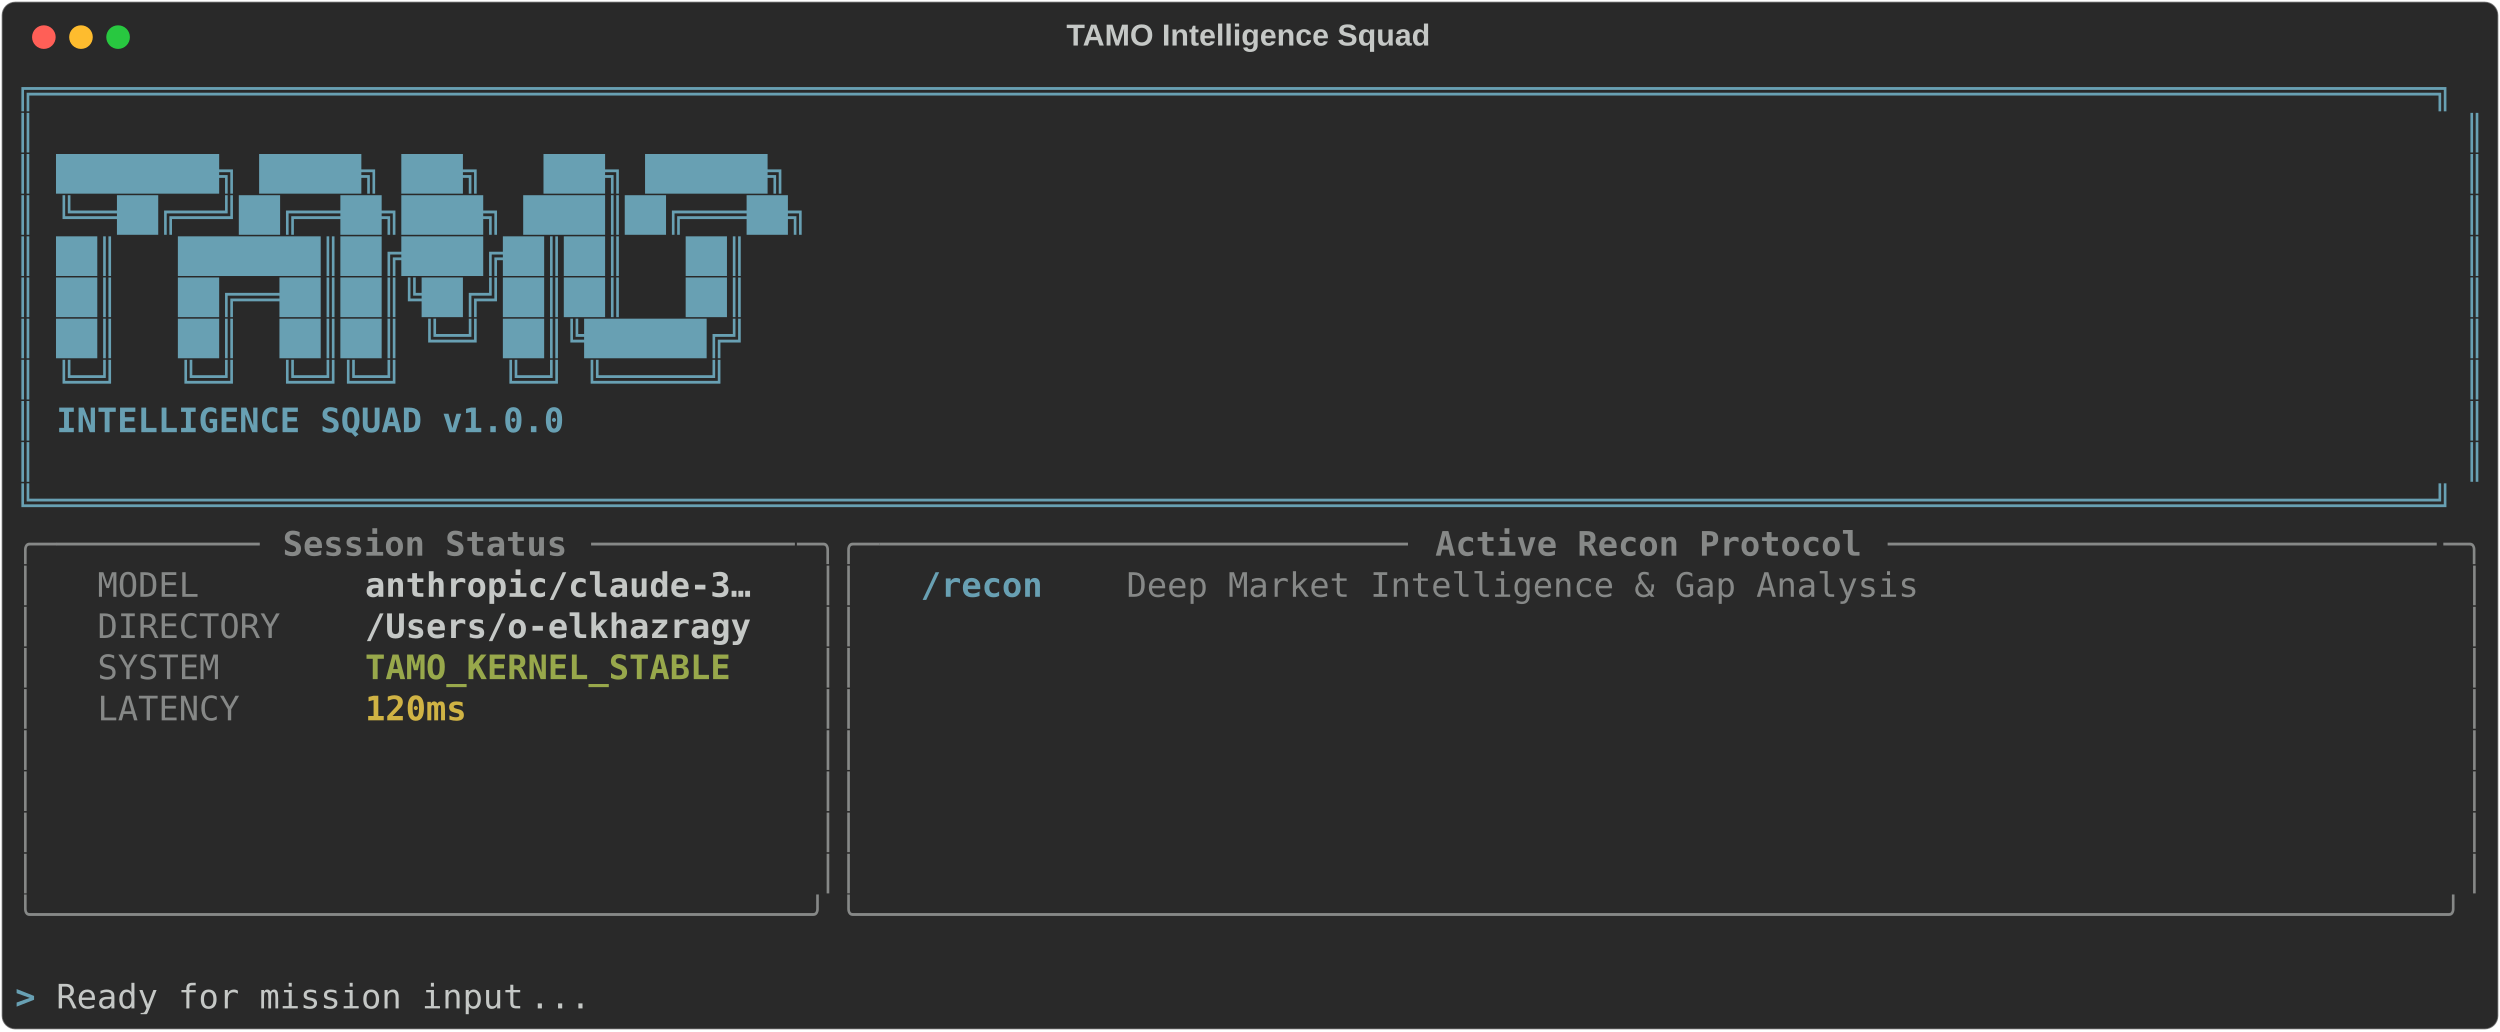
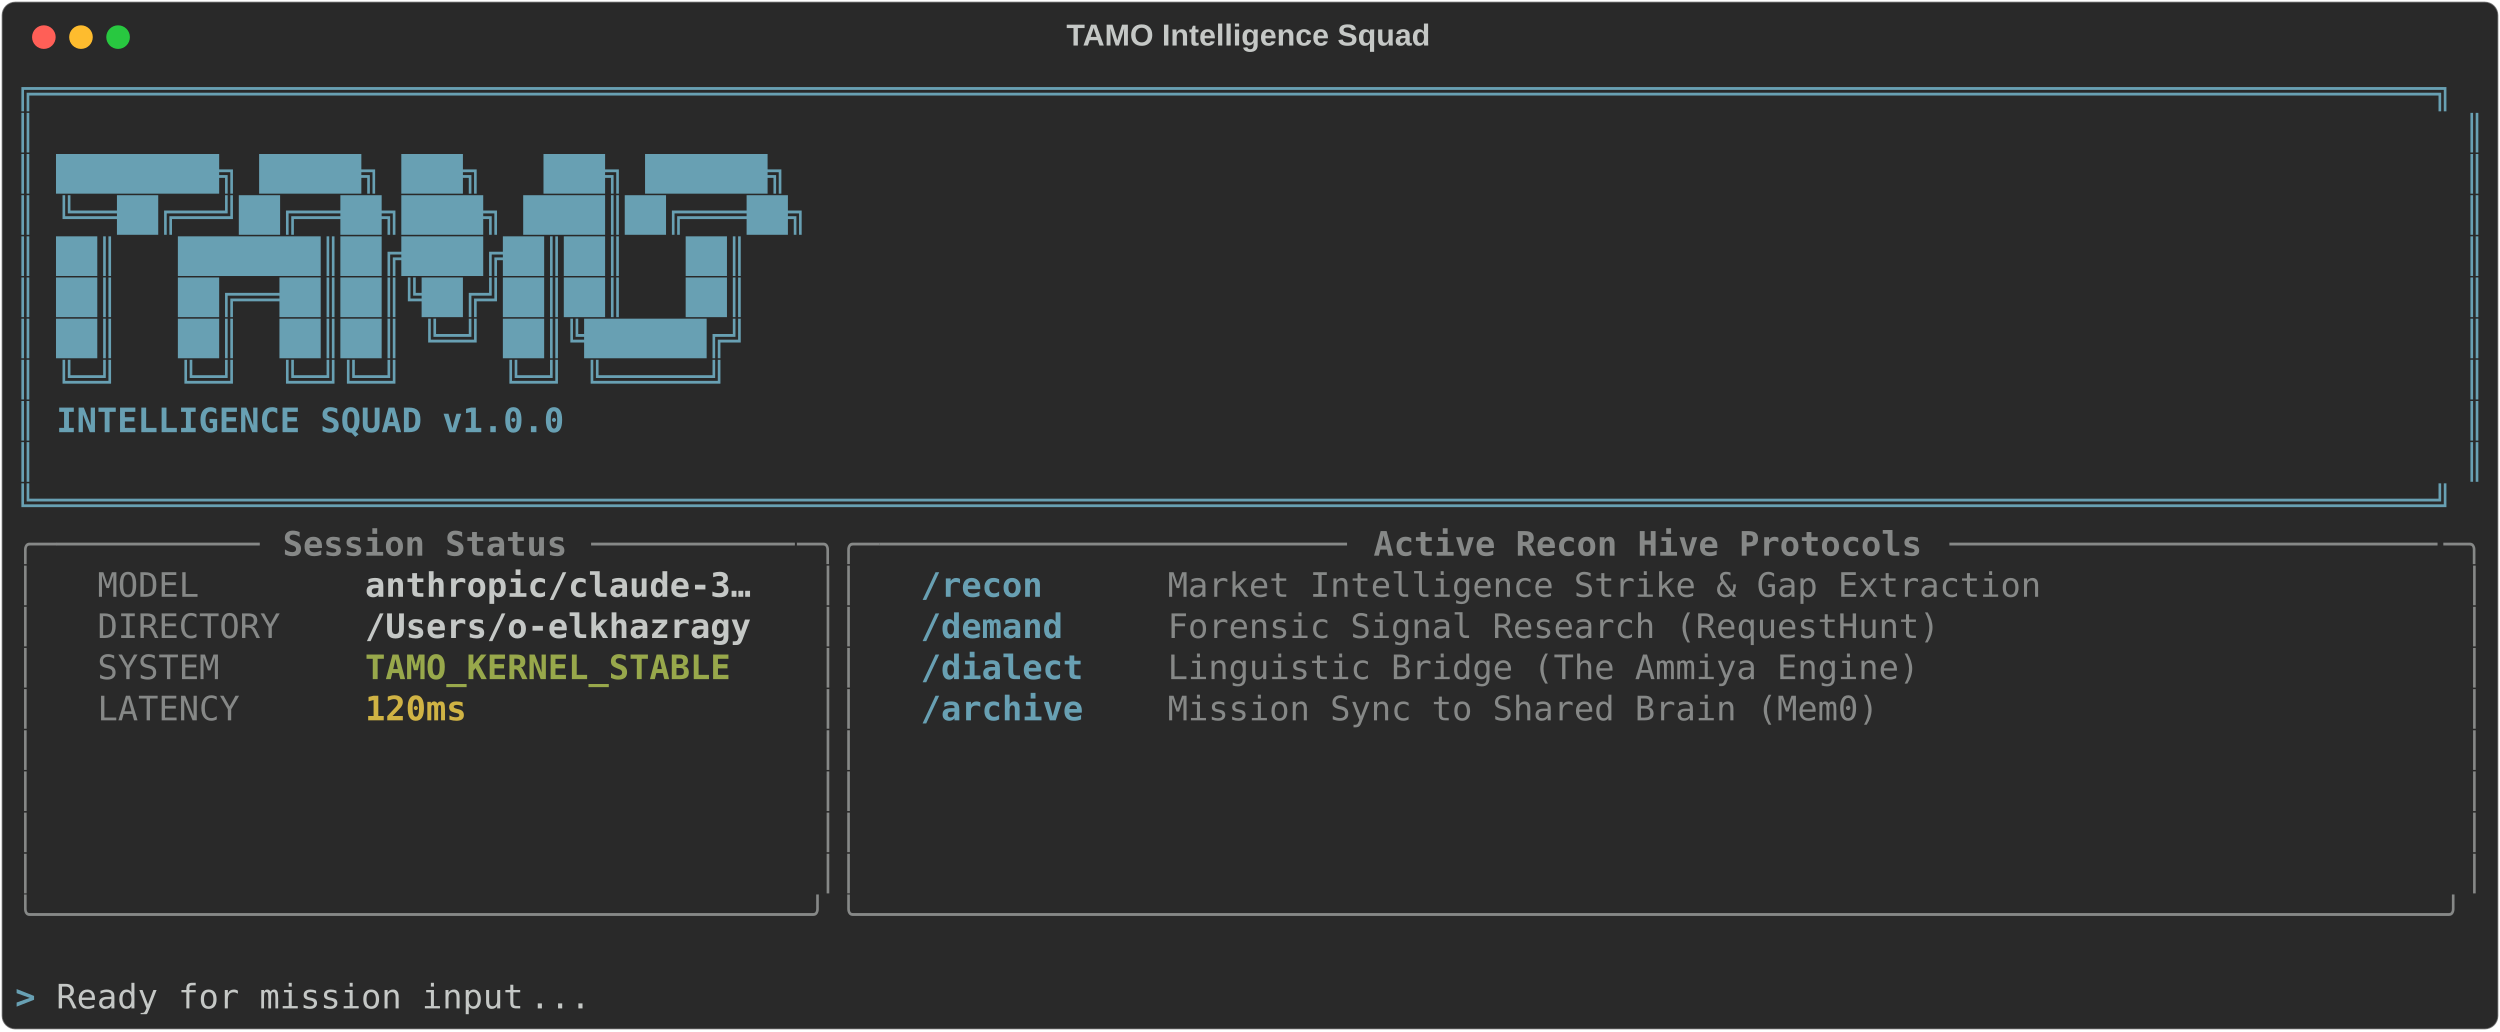
<svg xmlns="http://www.w3.org/2000/svg" class="rich-terminal" viewBox="0 0 1482 611.2">
  <style>

    @font-face {
        font-family: "Fira Code";
        src: local("FiraCode-Regular"),
                url("https://cdnjs.cloudflare.com/ajax/libs/firacode/6.2.0/woff2/FiraCode-Regular.woff2") format("woff2"),
                url("https://cdnjs.cloudflare.com/ajax/libs/firacode/6.2.0/woff/FiraCode-Regular.woff") format("woff");
        font-style: normal;
        font-weight: 400;
    }
    @font-face {
        font-family: "Fira Code";
        src: local("FiraCode-Bold"),
                url("https://cdnjs.cloudflare.com/ajax/libs/firacode/6.2.0/woff2/FiraCode-Bold.woff2") format("woff2"),
                url("https://cdnjs.cloudflare.com/ajax/libs/firacode/6.2.0/woff/FiraCode-Bold.woff") format("woff");
        font-style: bold;
        font-weight: 700;
    }

-     .terminal-2634049296-matrix {
+     .terminal-109982135-matrix {
        font-family: Fira Code, monospace;
        font-size: 20px;
        line-height: 24.4px;
        font-variant-east-asian: full-width;
    }

-     .terminal-2634049296-title {
+     .terminal-109982135-title {
        font-size: 18px;
        font-weight: bold;
        font-family: arial;
    }

-     .terminal-2634049296-r1 { fill: #68a0b3 }
- .terminal-2634049296-r2 { fill: #c5c8c6 }
- .terminal-2634049296-r3 { fill: #68a0b3;font-weight: bold }
- .terminal-2634049296-r4 { fill: #868887 }
- .terminal-2634049296-r5 { fill: #868887;font-weight: bold }
- .terminal-2634049296-r6 { fill: #c5c8c6;font-weight: bold }
- .terminal-2634049296-r7 { fill: #98a84b;font-weight: bold }
- .terminal-2634049296-r8 { fill: #d0b344;font-weight: bold }
+     .terminal-109982135-r1 { fill: #68a0b3 }
+ .terminal-109982135-r2 { fill: #c5c8c6 }
+ .terminal-109982135-r3 { fill: #68a0b3;font-weight: bold }
+ .terminal-109982135-r4 { fill: #868887 }
+ .terminal-109982135-r5 { fill: #868887;font-weight: bold }
+ .terminal-109982135-r6 { fill: #c5c8c6;font-weight: bold }
+ .terminal-109982135-r7 { fill: #98a84b;font-weight: bold }
+ .terminal-109982135-r8 { fill: #d0b344;font-weight: bold }
    </style>
  <defs>
-     <clipPath id="terminal-2634049296-clip-terminal">
+     <clipPath id="terminal-109982135-clip-terminal">
      <rect x="0" y="0" width="1463.0" height="560.2" />
    </clipPath>
-     <clipPath id="terminal-2634049296-line-0">
+     <clipPath id="terminal-109982135-line-0">
      <rect x="0" y="1.5" width="1464" height="24.65" />
    </clipPath>
-     <clipPath id="terminal-2634049296-line-1">
+     <clipPath id="terminal-109982135-line-1">
      <rect x="0" y="25.9" width="1464" height="24.65" />
    </clipPath>
-     <clipPath id="terminal-2634049296-line-2">
+     <clipPath id="terminal-109982135-line-2">
      <rect x="0" y="50.3" width="1464" height="24.65" />
    </clipPath>
-     <clipPath id="terminal-2634049296-line-3">
+     <clipPath id="terminal-109982135-line-3">
      <rect x="0" y="74.7" width="1464" height="24.65" />
    </clipPath>
-     <clipPath id="terminal-2634049296-line-4">
+     <clipPath id="terminal-109982135-line-4">
      <rect x="0" y="99.1" width="1464" height="24.65" />
    </clipPath>
-     <clipPath id="terminal-2634049296-line-5">
+     <clipPath id="terminal-109982135-line-5">
      <rect x="0" y="123.5" width="1464" height="24.65" />
    </clipPath>
-     <clipPath id="terminal-2634049296-line-6">
+     <clipPath id="terminal-109982135-line-6">
      <rect x="0" y="147.9" width="1464" height="24.65" />
    </clipPath>
-     <clipPath id="terminal-2634049296-line-7">
+     <clipPath id="terminal-109982135-line-7">
      <rect x="0" y="172.3" width="1464" height="24.65" />
    </clipPath>
-     <clipPath id="terminal-2634049296-line-8">
+     <clipPath id="terminal-109982135-line-8">
      <rect x="0" y="196.7" width="1464" height="24.65" />
    </clipPath>
-     <clipPath id="terminal-2634049296-line-9">
+     <clipPath id="terminal-109982135-line-9">
      <rect x="0" y="221.1" width="1464" height="24.65" />
    </clipPath>
-     <clipPath id="terminal-2634049296-line-10">
+     <clipPath id="terminal-109982135-line-10">
      <rect x="0" y="245.5" width="1464" height="24.65" />
    </clipPath>
-     <clipPath id="terminal-2634049296-line-11">
+     <clipPath id="terminal-109982135-line-11">
      <rect x="0" y="269.9" width="1464" height="24.65" />
    </clipPath>
-     <clipPath id="terminal-2634049296-line-12">
+     <clipPath id="terminal-109982135-line-12">
      <rect x="0" y="294.3" width="1464" height="24.65" />
    </clipPath>
-     <clipPath id="terminal-2634049296-line-13">
+     <clipPath id="terminal-109982135-line-13">
      <rect x="0" y="318.7" width="1464" height="24.65" />
    </clipPath>
-     <clipPath id="terminal-2634049296-line-14">
+     <clipPath id="terminal-109982135-line-14">
      <rect x="0" y="343.1" width="1464" height="24.65" />
    </clipPath>
-     <clipPath id="terminal-2634049296-line-15">
+     <clipPath id="terminal-109982135-line-15">
      <rect x="0" y="367.5" width="1464" height="24.65" />
    </clipPath>
-     <clipPath id="terminal-2634049296-line-16">
+     <clipPath id="terminal-109982135-line-16">
      <rect x="0" y="391.9" width="1464" height="24.65" />
    </clipPath>
-     <clipPath id="terminal-2634049296-line-17">
+     <clipPath id="terminal-109982135-line-17">
      <rect x="0" y="416.3" width="1464" height="24.65" />
    </clipPath>
-     <clipPath id="terminal-2634049296-line-18">
+     <clipPath id="terminal-109982135-line-18">
      <rect x="0" y="440.7" width="1464" height="24.65" />
    </clipPath>
-     <clipPath id="terminal-2634049296-line-19">
+     <clipPath id="terminal-109982135-line-19">
      <rect x="0" y="465.1" width="1464" height="24.65" />
    </clipPath>
-     <clipPath id="terminal-2634049296-line-20">
+     <clipPath id="terminal-109982135-line-20">
      <rect x="0" y="489.5" width="1464" height="24.65" />
    </clipPath>
-     <clipPath id="terminal-2634049296-line-21">
+     <clipPath id="terminal-109982135-line-21">
      <rect x="0" y="513.9" width="1464" height="24.65" />
    </clipPath>
  </defs>
  <rect fill="#292929" stroke="rgba(255,255,255,0.35)" stroke-width="1" x="1" y="1" width="1480" height="609.2" rx="8" />
-   <text class="terminal-2634049296-title" fill="#c5c8c6" text-anchor="middle" x="740" y="27">TAMO Intelligence Squad</text>
+   <text class="terminal-109982135-title" fill="#c5c8c6" text-anchor="middle" x="740" y="27">TAMO Intelligence Squad</text>
  <g transform="translate(26,22)">
    <circle cx="0" cy="0" r="7" fill="#ff5f57" />
    <circle cx="22" cy="0" r="7" fill="#febc2e" />
    <circle cx="44" cy="0" r="7" fill="#28c840" />
  </g>
-   <g transform="translate(9, 41)" clip-path="url(#terminal-2634049296-clip-terminal)">
-     <g class="terminal-2634049296-matrix">
-       <text class="terminal-2634049296-r1" x="0" y="20" textLength="1464" clip-path="url(#terminal-2634049296-line-0)">╔══════════════════════════════════════════════════════════════════════════════════════════════════════════════════════╗</text>
-       <text class="terminal-2634049296-r2" x="1464" y="20" textLength="12.2" clip-path="url(#terminal-2634049296-line-0)">
- </text>
-       <text class="terminal-2634049296-r1" x="0" y="44.4" textLength="12.2" clip-path="url(#terminal-2634049296-line-1)">║</text>
-       <text class="terminal-2634049296-r1" x="1451.8" y="44.4" textLength="12.2" clip-path="url(#terminal-2634049296-line-1)">║</text>
-       <text class="terminal-2634049296-r2" x="1464" y="44.4" textLength="12.2" clip-path="url(#terminal-2634049296-line-1)">
- </text>
-       <text class="terminal-2634049296-r1" x="0" y="68.8" textLength="12.2" clip-path="url(#terminal-2634049296-line-2)">║</text>
-       <text class="terminal-2634049296-r3" x="24.4" y="68.8" textLength="1415.2" clip-path="url(#terminal-2634049296-line-2)">                                        ████████╗ █████╗ ███╗   ███╗ ██████╗                                        </text>
-       <text class="terminal-2634049296-r1" x="1451.8" y="68.8" textLength="12.2" clip-path="url(#terminal-2634049296-line-2)">║</text>
-       <text class="terminal-2634049296-r2" x="1464" y="68.8" textLength="12.2" clip-path="url(#terminal-2634049296-line-2)">
- </text>
-       <text class="terminal-2634049296-r1" x="0" y="93.2" textLength="12.2" clip-path="url(#terminal-2634049296-line-3)">║</text>
-       <text class="terminal-2634049296-r3" x="24.4" y="93.2" textLength="1415.2" clip-path="url(#terminal-2634049296-line-3)">                                        ╚══██╔══╝██╔══██╗████╗ ████║██╔═══██╗                                       </text>
-       <text class="terminal-2634049296-r1" x="1451.8" y="93.2" textLength="12.2" clip-path="url(#terminal-2634049296-line-3)">║</text>
-       <text class="terminal-2634049296-r2" x="1464" y="93.2" textLength="12.2" clip-path="url(#terminal-2634049296-line-3)">
- </text>
-       <text class="terminal-2634049296-r1" x="0" y="117.6" textLength="12.2" clip-path="url(#terminal-2634049296-line-4)">║</text>
-       <text class="terminal-2634049296-r3" x="24.4" y="117.6" textLength="1415.2" clip-path="url(#terminal-2634049296-line-4)">                                           ██║   ███████║██╔████╔██║██║   ██║                                       </text>
-       <text class="terminal-2634049296-r1" x="1451.8" y="117.6" textLength="12.2" clip-path="url(#terminal-2634049296-line-4)">║</text>
-       <text class="terminal-2634049296-r2" x="1464" y="117.6" textLength="12.2" clip-path="url(#terminal-2634049296-line-4)">
- </text>
-       <text class="terminal-2634049296-r1" x="0" y="142" textLength="12.2" clip-path="url(#terminal-2634049296-line-5)">║</text>
-       <text class="terminal-2634049296-r3" x="24.4" y="142" textLength="1415.2" clip-path="url(#terminal-2634049296-line-5)">                                           ██║   ██╔══██║██║╚██╔╝██║██║   ██║                                       </text>
-       <text class="terminal-2634049296-r1" x="1451.8" y="142" textLength="12.2" clip-path="url(#terminal-2634049296-line-5)">║</text>
-       <text class="terminal-2634049296-r2" x="1464" y="142" textLength="12.2" clip-path="url(#terminal-2634049296-line-5)">
- </text>
-       <text class="terminal-2634049296-r1" x="0" y="166.4" textLength="12.2" clip-path="url(#terminal-2634049296-line-6)">║</text>
-       <text class="terminal-2634049296-r3" x="24.4" y="166.4" textLength="1415.2" clip-path="url(#terminal-2634049296-line-6)">                                           ██║   ██║  ██║██║ ╚═╝ ██║╚██████╔╝                                       </text>
-       <text class="terminal-2634049296-r1" x="1451.8" y="166.4" textLength="12.2" clip-path="url(#terminal-2634049296-line-6)">║</text>
-       <text class="terminal-2634049296-r2" x="1464" y="166.4" textLength="12.2" clip-path="url(#terminal-2634049296-line-6)">
- </text>
-       <text class="terminal-2634049296-r1" x="0" y="190.8" textLength="12.2" clip-path="url(#terminal-2634049296-line-7)">║</text>
-       <text class="terminal-2634049296-r3" x="24.4" y="190.8" textLength="1415.2" clip-path="url(#terminal-2634049296-line-7)">                                           ╚═╝   ╚═╝  ╚═╝╚═╝     ╚═╝ ╚═════╝                                        </text>
-       <text class="terminal-2634049296-r1" x="1451.8" y="190.8" textLength="12.2" clip-path="url(#terminal-2634049296-line-7)">║</text>
-       <text class="terminal-2634049296-r2" x="1464" y="190.8" textLength="12.2" clip-path="url(#terminal-2634049296-line-7)">
- </text>
-       <text class="terminal-2634049296-r1" x="0" y="215.2" textLength="12.2" clip-path="url(#terminal-2634049296-line-8)">║</text>
-       <text class="terminal-2634049296-r3" x="24.4" y="215.2" textLength="1415.2" clip-path="url(#terminal-2634049296-line-8)">                                               INTELLIGENCE SQUAD v1.0.0                                            </text>
-       <text class="terminal-2634049296-r1" x="1451.8" y="215.2" textLength="12.2" clip-path="url(#terminal-2634049296-line-8)">║</text>
-       <text class="terminal-2634049296-r2" x="1464" y="215.2" textLength="12.2" clip-path="url(#terminal-2634049296-line-8)">
- </text>
-       <text class="terminal-2634049296-r1" x="0" y="239.6" textLength="12.2" clip-path="url(#terminal-2634049296-line-9)">║</text>
-       <text class="terminal-2634049296-r1" x="1451.8" y="239.6" textLength="12.2" clip-path="url(#terminal-2634049296-line-9)">║</text>
-       <text class="terminal-2634049296-r2" x="1464" y="239.6" textLength="12.2" clip-path="url(#terminal-2634049296-line-9)">
- </text>
-       <text class="terminal-2634049296-r1" x="0" y="264" textLength="1464" clip-path="url(#terminal-2634049296-line-10)">╚══════════════════════════════════════════════════════════════════════════════════════════════════════════════════════╝</text>
-       <text class="terminal-2634049296-r2" x="1464" y="264" textLength="12.2" clip-path="url(#terminal-2634049296-line-10)">
- </text>
-       <text class="terminal-2634049296-r4" x="0" y="288.4" textLength="24.4" clip-path="url(#terminal-2634049296-line-11)">╭─</text>
-       <text class="terminal-2634049296-r4" x="24.4" y="288.4" textLength="122" clip-path="url(#terminal-2634049296-line-11)">──────────</text>
-       <text class="terminal-2634049296-r5" x="158.6" y="288.4" textLength="170.8" clip-path="url(#terminal-2634049296-line-11)">Session Status</text>
-       <text class="terminal-2634049296-r4" x="341.6" y="288.4" textLength="122" clip-path="url(#terminal-2634049296-line-11)">──────────</text>
-       <text class="terminal-2634049296-r4" x="463.6" y="288.4" textLength="24.4" clip-path="url(#terminal-2634049296-line-11)">─╮</text>
-       <text class="terminal-2634049296-r4" x="488" y="288.4" textLength="24.4" clip-path="url(#terminal-2634049296-line-11)">╭─</text>
-       <text class="terminal-2634049296-r4" x="512.4" y="288.4" textLength="317.2" clip-path="url(#terminal-2634049296-line-11)">──────────────────────────</text>
-       <text class="terminal-2634049296-r5" x="841.8" y="288.4" textLength="256.2" clip-path="url(#terminal-2634049296-line-11)">Active Recon Protocol</text>
-       <text class="terminal-2634049296-r4" x="1110.2" y="288.4" textLength="329.4" clip-path="url(#terminal-2634049296-line-11)">───────────────────────────</text>
-       <text class="terminal-2634049296-r4" x="1439.6" y="288.4" textLength="24.4" clip-path="url(#terminal-2634049296-line-11)">─╮</text>
-       <text class="terminal-2634049296-r2" x="1464" y="288.4" textLength="12.2" clip-path="url(#terminal-2634049296-line-11)">
- </text>
-       <text class="terminal-2634049296-r4" x="0" y="312.8" textLength="12.2" clip-path="url(#terminal-2634049296-line-12)">│</text>
-       <text class="terminal-2634049296-r4" x="48.8" y="312.8" textLength="109.8" clip-path="url(#terminal-2634049296-line-12)">MODEL    </text>
-       <text class="terminal-2634049296-r6" x="207.4" y="312.8" textLength="231.8" clip-path="url(#terminal-2634049296-line-12)">anthropic/claude-3…</text>
-       <text class="terminal-2634049296-r4" x="475.8" y="312.8" textLength="12.2" clip-path="url(#terminal-2634049296-line-12)">│</text>
-       <text class="terminal-2634049296-r4" x="488" y="312.8" textLength="12.2" clip-path="url(#terminal-2634049296-line-12)">│</text>
-       <text class="terminal-2634049296-r3" x="536.8" y="312.8" textLength="73.2" clip-path="url(#terminal-2634049296-line-12)">/recon</text>
-       <text class="terminal-2634049296-r4" x="658.8" y="312.8" textLength="475.8" clip-path="url(#terminal-2634049296-line-12)">Deep Market Intelligence &amp; Gap Analysis</text>
-       <text class="terminal-2634049296-r4" x="1451.8" y="312.8" textLength="12.2" clip-path="url(#terminal-2634049296-line-12)">│</text>
-       <text class="terminal-2634049296-r2" x="1464" y="312.8" textLength="12.2" clip-path="url(#terminal-2634049296-line-12)">
- </text>
-       <text class="terminal-2634049296-r4" x="0" y="337.2" textLength="12.2" clip-path="url(#terminal-2634049296-line-13)">│</text>
-       <text class="terminal-2634049296-r4" x="48.8" y="337.2" textLength="109.8" clip-path="url(#terminal-2634049296-line-13)">DIRECTORY</text>
-       <text class="terminal-2634049296-r6" x="207.4" y="337.2" textLength="231.8" clip-path="url(#terminal-2634049296-line-13)">/Users/o-elkhazragy</text>
-       <text class="terminal-2634049296-r4" x="475.8" y="337.2" textLength="12.2" clip-path="url(#terminal-2634049296-line-13)">│</text>
-       <text class="terminal-2634049296-r4" x="488" y="337.2" textLength="12.2" clip-path="url(#terminal-2634049296-line-13)">│</text>
-       <text class="terminal-2634049296-r4" x="1451.8" y="337.2" textLength="12.2" clip-path="url(#terminal-2634049296-line-13)">│</text>
-       <text class="terminal-2634049296-r2" x="1464" y="337.2" textLength="12.2" clip-path="url(#terminal-2634049296-line-13)">
- </text>
-       <text class="terminal-2634049296-r4" x="0" y="361.6" textLength="12.2" clip-path="url(#terminal-2634049296-line-14)">│</text>
-       <text class="terminal-2634049296-r4" x="48.8" y="361.6" textLength="109.8" clip-path="url(#terminal-2634049296-line-14)">SYSTEM   </text>
-       <text class="terminal-2634049296-r7" x="207.4" y="361.6" textLength="231.8" clip-path="url(#terminal-2634049296-line-14)">TAMO_KERNEL_STABLE </text>
-       <text class="terminal-2634049296-r4" x="475.8" y="361.6" textLength="12.2" clip-path="url(#terminal-2634049296-line-14)">│</text>
-       <text class="terminal-2634049296-r4" x="488" y="361.6" textLength="12.2" clip-path="url(#terminal-2634049296-line-14)">│</text>
-       <text class="terminal-2634049296-r4" x="1451.8" y="361.6" textLength="12.2" clip-path="url(#terminal-2634049296-line-14)">│</text>
-       <text class="terminal-2634049296-r2" x="1464" y="361.6" textLength="12.2" clip-path="url(#terminal-2634049296-line-14)">
- </text>
-       <text class="terminal-2634049296-r4" x="0" y="386" textLength="12.2" clip-path="url(#terminal-2634049296-line-15)">│</text>
-       <text class="terminal-2634049296-r4" x="48.8" y="386" textLength="109.8" clip-path="url(#terminal-2634049296-line-15)">LATENCY  </text>
-       <text class="terminal-2634049296-r8" x="207.4" y="386" textLength="231.8" clip-path="url(#terminal-2634049296-line-15)">120ms              </text>
-       <text class="terminal-2634049296-r4" x="475.8" y="386" textLength="12.2" clip-path="url(#terminal-2634049296-line-15)">│</text>
-       <text class="terminal-2634049296-r4" x="488" y="386" textLength="12.2" clip-path="url(#terminal-2634049296-line-15)">│</text>
-       <text class="terminal-2634049296-r4" x="1451.8" y="386" textLength="12.2" clip-path="url(#terminal-2634049296-line-15)">│</text>
-       <text class="terminal-2634049296-r2" x="1464" y="386" textLength="12.2" clip-path="url(#terminal-2634049296-line-15)">
- </text>
-       <text class="terminal-2634049296-r4" x="0" y="410.4" textLength="12.2" clip-path="url(#terminal-2634049296-line-16)">│</text>
-       <text class="terminal-2634049296-r4" x="475.8" y="410.4" textLength="12.2" clip-path="url(#terminal-2634049296-line-16)">│</text>
-       <text class="terminal-2634049296-r4" x="488" y="410.4" textLength="12.2" clip-path="url(#terminal-2634049296-line-16)">│</text>
-       <text class="terminal-2634049296-r4" x="1451.8" y="410.4" textLength="12.2" clip-path="url(#terminal-2634049296-line-16)">│</text>
-       <text class="terminal-2634049296-r2" x="1464" y="410.4" textLength="12.2" clip-path="url(#terminal-2634049296-line-16)">
- </text>
-       <text class="terminal-2634049296-r4" x="0" y="434.8" textLength="12.2" clip-path="url(#terminal-2634049296-line-17)">│</text>
-       <text class="terminal-2634049296-r4" x="475.8" y="434.8" textLength="12.2" clip-path="url(#terminal-2634049296-line-17)">│</text>
-       <text class="terminal-2634049296-r4" x="488" y="434.8" textLength="12.2" clip-path="url(#terminal-2634049296-line-17)">│</text>
-       <text class="terminal-2634049296-r4" x="1451.8" y="434.8" textLength="12.2" clip-path="url(#terminal-2634049296-line-17)">│</text>
-       <text class="terminal-2634049296-r2" x="1464" y="434.8" textLength="12.2" clip-path="url(#terminal-2634049296-line-17)">
- </text>
-       <text class="terminal-2634049296-r4" x="0" y="459.2" textLength="12.2" clip-path="url(#terminal-2634049296-line-18)">│</text>
-       <text class="terminal-2634049296-r4" x="475.8" y="459.2" textLength="12.2" clip-path="url(#terminal-2634049296-line-18)">│</text>
-       <text class="terminal-2634049296-r4" x="488" y="459.2" textLength="12.2" clip-path="url(#terminal-2634049296-line-18)">│</text>
-       <text class="terminal-2634049296-r4" x="1451.8" y="459.2" textLength="12.2" clip-path="url(#terminal-2634049296-line-18)">│</text>
-       <text class="terminal-2634049296-r2" x="1464" y="459.2" textLength="12.2" clip-path="url(#terminal-2634049296-line-18)">
- </text>
-       <text class="terminal-2634049296-r4" x="0" y="483.6" textLength="12.2" clip-path="url(#terminal-2634049296-line-19)">│</text>
-       <text class="terminal-2634049296-r4" x="475.8" y="483.6" textLength="12.2" clip-path="url(#terminal-2634049296-line-19)">│</text>
-       <text class="terminal-2634049296-r4" x="488" y="483.6" textLength="12.2" clip-path="url(#terminal-2634049296-line-19)">│</text>
-       <text class="terminal-2634049296-r4" x="1451.8" y="483.6" textLength="12.2" clip-path="url(#terminal-2634049296-line-19)">│</text>
-       <text class="terminal-2634049296-r2" x="1464" y="483.6" textLength="12.2" clip-path="url(#terminal-2634049296-line-19)">
- </text>
-       <text class="terminal-2634049296-r4" x="0" y="508" textLength="488" clip-path="url(#terminal-2634049296-line-20)">╰──────────────────────────────────────╯</text>
-       <text class="terminal-2634049296-r4" x="488" y="508" textLength="976" clip-path="url(#terminal-2634049296-line-20)">╰──────────────────────────────────────────────────────────────────────────────╯</text>
-       <text class="terminal-2634049296-r2" x="1464" y="508" textLength="12.2" clip-path="url(#terminal-2634049296-line-20)">
- </text>
-       <text class="terminal-2634049296-r2" x="1464" y="532.4" textLength="12.2" clip-path="url(#terminal-2634049296-line-21)">
- </text>
-       <text class="terminal-2634049296-r3" x="0" y="556.8" textLength="12.2" clip-path="url(#terminal-2634049296-line-22)">&gt;</text>
-       <text class="terminal-2634049296-r2" x="24.4" y="556.8" textLength="280.6" clip-path="url(#terminal-2634049296-line-22)">Ready for mission input</text>
-       <text class="terminal-2634049296-r2" x="305" y="556.8" textLength="36.6" clip-path="url(#terminal-2634049296-line-22)">...</text>
-       <text class="terminal-2634049296-r2" x="1464" y="556.8" textLength="12.2" clip-path="url(#terminal-2634049296-line-22)">
+   <g transform="translate(9, 41)" clip-path="url(#terminal-109982135-clip-terminal)">
+     <g class="terminal-109982135-matrix">
+       <text class="terminal-109982135-r1" x="0" y="20" textLength="1464" clip-path="url(#terminal-109982135-line-0)">╔══════════════════════════════════════════════════════════════════════════════════════════════════════════════════════╗</text>
+       <text class="terminal-109982135-r2" x="1464" y="20" textLength="12.2" clip-path="url(#terminal-109982135-line-0)">
+ </text>
+       <text class="terminal-109982135-r1" x="0" y="44.4" textLength="12.2" clip-path="url(#terminal-109982135-line-1)">║</text>
+       <text class="terminal-109982135-r1" x="1451.8" y="44.4" textLength="12.2" clip-path="url(#terminal-109982135-line-1)">║</text>
+       <text class="terminal-109982135-r2" x="1464" y="44.4" textLength="12.2" clip-path="url(#terminal-109982135-line-1)">
+ </text>
+       <text class="terminal-109982135-r1" x="0" y="68.8" textLength="12.2" clip-path="url(#terminal-109982135-line-2)">║</text>
+       <text class="terminal-109982135-r3" x="24.4" y="68.8" textLength="1415.2" clip-path="url(#terminal-109982135-line-2)">                                        ████████╗ █████╗ ███╗   ███╗ ██████╗                                        </text>
+       <text class="terminal-109982135-r1" x="1451.8" y="68.8" textLength="12.2" clip-path="url(#terminal-109982135-line-2)">║</text>
+       <text class="terminal-109982135-r2" x="1464" y="68.8" textLength="12.2" clip-path="url(#terminal-109982135-line-2)">
+ </text>
+       <text class="terminal-109982135-r1" x="0" y="93.2" textLength="12.2" clip-path="url(#terminal-109982135-line-3)">║</text>
+       <text class="terminal-109982135-r3" x="24.4" y="93.2" textLength="1415.2" clip-path="url(#terminal-109982135-line-3)">                                        ╚══██╔══╝██╔══██╗████╗ ████║██╔═══██╗                                       </text>
+       <text class="terminal-109982135-r1" x="1451.8" y="93.2" textLength="12.2" clip-path="url(#terminal-109982135-line-3)">║</text>
+       <text class="terminal-109982135-r2" x="1464" y="93.2" textLength="12.2" clip-path="url(#terminal-109982135-line-3)">
+ </text>
+       <text class="terminal-109982135-r1" x="0" y="117.6" textLength="12.2" clip-path="url(#terminal-109982135-line-4)">║</text>
+       <text class="terminal-109982135-r3" x="24.4" y="117.6" textLength="1415.2" clip-path="url(#terminal-109982135-line-4)">                                           ██║   ███████║██╔████╔██║██║   ██║                                       </text>
+       <text class="terminal-109982135-r1" x="1451.8" y="117.6" textLength="12.2" clip-path="url(#terminal-109982135-line-4)">║</text>
+       <text class="terminal-109982135-r2" x="1464" y="117.6" textLength="12.2" clip-path="url(#terminal-109982135-line-4)">
+ </text>
+       <text class="terminal-109982135-r1" x="0" y="142" textLength="12.2" clip-path="url(#terminal-109982135-line-5)">║</text>
+       <text class="terminal-109982135-r3" x="24.4" y="142" textLength="1415.2" clip-path="url(#terminal-109982135-line-5)">                                           ██║   ██╔══██║██║╚██╔╝██║██║   ██║                                       </text>
+       <text class="terminal-109982135-r1" x="1451.8" y="142" textLength="12.2" clip-path="url(#terminal-109982135-line-5)">║</text>
+       <text class="terminal-109982135-r2" x="1464" y="142" textLength="12.2" clip-path="url(#terminal-109982135-line-5)">
+ </text>
+       <text class="terminal-109982135-r1" x="0" y="166.4" textLength="12.2" clip-path="url(#terminal-109982135-line-6)">║</text>
+       <text class="terminal-109982135-r3" x="24.4" y="166.4" textLength="1415.2" clip-path="url(#terminal-109982135-line-6)">                                           ██║   ██║  ██║██║ ╚═╝ ██║╚██████╔╝                                       </text>
+       <text class="terminal-109982135-r1" x="1451.8" y="166.4" textLength="12.2" clip-path="url(#terminal-109982135-line-6)">║</text>
+       <text class="terminal-109982135-r2" x="1464" y="166.4" textLength="12.2" clip-path="url(#terminal-109982135-line-6)">
+ </text>
+       <text class="terminal-109982135-r1" x="0" y="190.8" textLength="12.2" clip-path="url(#terminal-109982135-line-7)">║</text>
+       <text class="terminal-109982135-r3" x="24.4" y="190.8" textLength="1415.2" clip-path="url(#terminal-109982135-line-7)">                                           ╚═╝   ╚═╝  ╚═╝╚═╝     ╚═╝ ╚═════╝                                        </text>
+       <text class="terminal-109982135-r1" x="1451.8" y="190.8" textLength="12.2" clip-path="url(#terminal-109982135-line-7)">║</text>
+       <text class="terminal-109982135-r2" x="1464" y="190.8" textLength="12.2" clip-path="url(#terminal-109982135-line-7)">
+ </text>
+       <text class="terminal-109982135-r1" x="0" y="215.2" textLength="12.2" clip-path="url(#terminal-109982135-line-8)">║</text>
+       <text class="terminal-109982135-r3" x="24.4" y="215.2" textLength="1415.2" clip-path="url(#terminal-109982135-line-8)">                                               INTELLIGENCE SQUAD v1.0.0                                            </text>
+       <text class="terminal-109982135-r1" x="1451.8" y="215.2" textLength="12.2" clip-path="url(#terminal-109982135-line-8)">║</text>
+       <text class="terminal-109982135-r2" x="1464" y="215.2" textLength="12.2" clip-path="url(#terminal-109982135-line-8)">
+ </text>
+       <text class="terminal-109982135-r1" x="0" y="239.6" textLength="12.2" clip-path="url(#terminal-109982135-line-9)">║</text>
+       <text class="terminal-109982135-r1" x="1451.8" y="239.6" textLength="12.2" clip-path="url(#terminal-109982135-line-9)">║</text>
+       <text class="terminal-109982135-r2" x="1464" y="239.6" textLength="12.2" clip-path="url(#terminal-109982135-line-9)">
+ </text>
+       <text class="terminal-109982135-r1" x="0" y="264" textLength="1464" clip-path="url(#terminal-109982135-line-10)">╚══════════════════════════════════════════════════════════════════════════════════════════════════════════════════════╝</text>
+       <text class="terminal-109982135-r2" x="1464" y="264" textLength="12.2" clip-path="url(#terminal-109982135-line-10)">
+ </text>
+       <text class="terminal-109982135-r4" x="0" y="288.4" textLength="24.4" clip-path="url(#terminal-109982135-line-11)">╭─</text>
+       <text class="terminal-109982135-r4" x="24.4" y="288.4" textLength="122" clip-path="url(#terminal-109982135-line-11)">──────────</text>
+       <text class="terminal-109982135-r5" x="158.6" y="288.4" textLength="170.8" clip-path="url(#terminal-109982135-line-11)">Session Status</text>
+       <text class="terminal-109982135-r4" x="341.6" y="288.4" textLength="122" clip-path="url(#terminal-109982135-line-11)">──────────</text>
+       <text class="terminal-109982135-r4" x="463.6" y="288.4" textLength="24.4" clip-path="url(#terminal-109982135-line-11)">─╮</text>
+       <text class="terminal-109982135-r4" x="488" y="288.4" textLength="24.4" clip-path="url(#terminal-109982135-line-11)">╭─</text>
+       <text class="terminal-109982135-r4" x="512.4" y="288.4" textLength="280.6" clip-path="url(#terminal-109982135-line-11)">───────────────────────</text>
+       <text class="terminal-109982135-r5" x="805.2" y="288.4" textLength="329.4" clip-path="url(#terminal-109982135-line-11)">Active Recon Hive Protocols</text>
+       <text class="terminal-109982135-r4" x="1146.8" y="288.4" textLength="292.8" clip-path="url(#terminal-109982135-line-11)">────────────────────────</text>
+       <text class="terminal-109982135-r4" x="1439.6" y="288.4" textLength="24.4" clip-path="url(#terminal-109982135-line-11)">─╮</text>
+       <text class="terminal-109982135-r2" x="1464" y="288.4" textLength="12.2" clip-path="url(#terminal-109982135-line-11)">
+ </text>
+       <text class="terminal-109982135-r4" x="0" y="312.8" textLength="12.2" clip-path="url(#terminal-109982135-line-12)">│</text>
+       <text class="terminal-109982135-r4" x="48.8" y="312.8" textLength="109.8" clip-path="url(#terminal-109982135-line-12)">MODEL    </text>
+       <text class="terminal-109982135-r6" x="207.4" y="312.8" textLength="231.8" clip-path="url(#terminal-109982135-line-12)">anthropic/claude-3…</text>
+       <text class="terminal-109982135-r4" x="475.8" y="312.8" textLength="12.2" clip-path="url(#terminal-109982135-line-12)">│</text>
+       <text class="terminal-109982135-r4" x="488" y="312.8" textLength="12.2" clip-path="url(#terminal-109982135-line-12)">│</text>
+       <text class="terminal-109982135-r3" x="536.8" y="312.8" textLength="97.6" clip-path="url(#terminal-109982135-line-12)">/recon  </text>
+       <text class="terminal-109982135-r4" x="683.2" y="312.8" textLength="524.6" clip-path="url(#terminal-109982135-line-12)">Market Intelligence Strike &amp; Gap Extraction</text>
+       <text class="terminal-109982135-r4" x="1451.8" y="312.8" textLength="12.2" clip-path="url(#terminal-109982135-line-12)">│</text>
+       <text class="terminal-109982135-r2" x="1464" y="312.8" textLength="12.2" clip-path="url(#terminal-109982135-line-12)">
+ </text>
+       <text class="terminal-109982135-r4" x="0" y="337.2" textLength="12.2" clip-path="url(#terminal-109982135-line-13)">│</text>
+       <text class="terminal-109982135-r4" x="48.8" y="337.2" textLength="109.8" clip-path="url(#terminal-109982135-line-13)">DIRECTORY</text>
+       <text class="terminal-109982135-r6" x="207.4" y="337.2" textLength="231.8" clip-path="url(#terminal-109982135-line-13)">/Users/o-elkhazragy</text>
+       <text class="terminal-109982135-r4" x="475.8" y="337.2" textLength="12.2" clip-path="url(#terminal-109982135-line-13)">│</text>
+       <text class="terminal-109982135-r4" x="488" y="337.2" textLength="12.2" clip-path="url(#terminal-109982135-line-13)">│</text>
+       <text class="terminal-109982135-r3" x="536.8" y="337.2" textLength="97.6" clip-path="url(#terminal-109982135-line-13)">/demand </text>
+       <text class="terminal-109982135-r4" x="683.2" y="337.2" textLength="524.6" clip-path="url(#terminal-109982135-line-13)">Forensic Signal Research (RequestHunt)     </text>
+       <text class="terminal-109982135-r4" x="1451.8" y="337.2" textLength="12.2" clip-path="url(#terminal-109982135-line-13)">│</text>
+       <text class="terminal-109982135-r2" x="1464" y="337.2" textLength="12.2" clip-path="url(#terminal-109982135-line-13)">
+ </text>
+       <text class="terminal-109982135-r4" x="0" y="361.6" textLength="12.2" clip-path="url(#terminal-109982135-line-14)">│</text>
+       <text class="terminal-109982135-r4" x="48.8" y="361.6" textLength="109.8" clip-path="url(#terminal-109982135-line-14)">SYSTEM   </text>
+       <text class="terminal-109982135-r7" x="207.4" y="361.6" textLength="231.8" clip-path="url(#terminal-109982135-line-14)">TAMO_KERNEL_STABLE </text>
+       <text class="terminal-109982135-r4" x="475.8" y="361.6" textLength="12.2" clip-path="url(#terminal-109982135-line-14)">│</text>
+       <text class="terminal-109982135-r4" x="488" y="361.6" textLength="12.2" clip-path="url(#terminal-109982135-line-14)">│</text>
+       <text class="terminal-109982135-r3" x="536.8" y="361.6" textLength="97.6" clip-path="url(#terminal-109982135-line-14)">/dialect</text>
+       <text class="terminal-109982135-r4" x="683.2" y="361.6" textLength="524.6" clip-path="url(#terminal-109982135-line-14)">Linguistic Bridge (The Ammiya Engine)      </text>
+       <text class="terminal-109982135-r4" x="1451.8" y="361.6" textLength="12.2" clip-path="url(#terminal-109982135-line-14)">│</text>
+       <text class="terminal-109982135-r2" x="1464" y="361.6" textLength="12.2" clip-path="url(#terminal-109982135-line-14)">
+ </text>
+       <text class="terminal-109982135-r4" x="0" y="386" textLength="12.2" clip-path="url(#terminal-109982135-line-15)">│</text>
+       <text class="terminal-109982135-r4" x="48.8" y="386" textLength="109.8" clip-path="url(#terminal-109982135-line-15)">LATENCY  </text>
+       <text class="terminal-109982135-r8" x="207.4" y="386" textLength="231.8" clip-path="url(#terminal-109982135-line-15)">120ms              </text>
+       <text class="terminal-109982135-r4" x="475.8" y="386" textLength="12.2" clip-path="url(#terminal-109982135-line-15)">│</text>
+       <text class="terminal-109982135-r4" x="488" y="386" textLength="12.2" clip-path="url(#terminal-109982135-line-15)">│</text>
+       <text class="terminal-109982135-r3" x="536.8" y="386" textLength="97.6" clip-path="url(#terminal-109982135-line-15)">/archive</text>
+       <text class="terminal-109982135-r4" x="683.2" y="386" textLength="524.6" clip-path="url(#terminal-109982135-line-15)">Mission Sync to Shared Brain (Mem0)        </text>
+       <text class="terminal-109982135-r4" x="1451.8" y="386" textLength="12.2" clip-path="url(#terminal-109982135-line-15)">│</text>
+       <text class="terminal-109982135-r2" x="1464" y="386" textLength="12.2" clip-path="url(#terminal-109982135-line-15)">
+ </text>
+       <text class="terminal-109982135-r4" x="0" y="410.4" textLength="12.2" clip-path="url(#terminal-109982135-line-16)">│</text>
+       <text class="terminal-109982135-r4" x="475.8" y="410.4" textLength="12.2" clip-path="url(#terminal-109982135-line-16)">│</text>
+       <text class="terminal-109982135-r4" x="488" y="410.4" textLength="12.2" clip-path="url(#terminal-109982135-line-16)">│</text>
+       <text class="terminal-109982135-r4" x="1451.8" y="410.4" textLength="12.2" clip-path="url(#terminal-109982135-line-16)">│</text>
+       <text class="terminal-109982135-r2" x="1464" y="410.4" textLength="12.2" clip-path="url(#terminal-109982135-line-16)">
+ </text>
+       <text class="terminal-109982135-r4" x="0" y="434.8" textLength="12.2" clip-path="url(#terminal-109982135-line-17)">│</text>
+       <text class="terminal-109982135-r4" x="475.8" y="434.8" textLength="12.2" clip-path="url(#terminal-109982135-line-17)">│</text>
+       <text class="terminal-109982135-r4" x="488" y="434.8" textLength="12.2" clip-path="url(#terminal-109982135-line-17)">│</text>
+       <text class="terminal-109982135-r4" x="1451.8" y="434.8" textLength="12.2" clip-path="url(#terminal-109982135-line-17)">│</text>
+       <text class="terminal-109982135-r2" x="1464" y="434.8" textLength="12.2" clip-path="url(#terminal-109982135-line-17)">
+ </text>
+       <text class="terminal-109982135-r4" x="0" y="459.2" textLength="12.2" clip-path="url(#terminal-109982135-line-18)">│</text>
+       <text class="terminal-109982135-r4" x="475.8" y="459.2" textLength="12.2" clip-path="url(#terminal-109982135-line-18)">│</text>
+       <text class="terminal-109982135-r4" x="488" y="459.2" textLength="12.2" clip-path="url(#terminal-109982135-line-18)">│</text>
+       <text class="terminal-109982135-r4" x="1451.8" y="459.2" textLength="12.2" clip-path="url(#terminal-109982135-line-18)">│</text>
+       <text class="terminal-109982135-r2" x="1464" y="459.2" textLength="12.2" clip-path="url(#terminal-109982135-line-18)">
+ </text>
+       <text class="terminal-109982135-r4" x="0" y="483.6" textLength="12.2" clip-path="url(#terminal-109982135-line-19)">│</text>
+       <text class="terminal-109982135-r4" x="475.8" y="483.6" textLength="12.2" clip-path="url(#terminal-109982135-line-19)">│</text>
+       <text class="terminal-109982135-r4" x="488" y="483.6" textLength="12.2" clip-path="url(#terminal-109982135-line-19)">│</text>
+       <text class="terminal-109982135-r4" x="1451.8" y="483.6" textLength="12.2" clip-path="url(#terminal-109982135-line-19)">│</text>
+       <text class="terminal-109982135-r2" x="1464" y="483.6" textLength="12.2" clip-path="url(#terminal-109982135-line-19)">
+ </text>
+       <text class="terminal-109982135-r4" x="0" y="508" textLength="488" clip-path="url(#terminal-109982135-line-20)">╰──────────────────────────────────────╯</text>
+       <text class="terminal-109982135-r4" x="488" y="508" textLength="976" clip-path="url(#terminal-109982135-line-20)">╰──────────────────────────────────────────────────────────────────────────────╯</text>
+       <text class="terminal-109982135-r2" x="1464" y="508" textLength="12.2" clip-path="url(#terminal-109982135-line-20)">
+ </text>
+       <text class="terminal-109982135-r2" x="1464" y="532.4" textLength="12.2" clip-path="url(#terminal-109982135-line-21)">
+ </text>
+       <text class="terminal-109982135-r3" x="0" y="556.8" textLength="12.2" clip-path="url(#terminal-109982135-line-22)">&gt;</text>
+       <text class="terminal-109982135-r2" x="24.4" y="556.8" textLength="280.6" clip-path="url(#terminal-109982135-line-22)">Ready for mission input</text>
+       <text class="terminal-109982135-r2" x="305" y="556.8" textLength="36.6" clip-path="url(#terminal-109982135-line-22)">...</text>
+       <text class="terminal-109982135-r2" x="1464" y="556.8" textLength="12.2" clip-path="url(#terminal-109982135-line-22)">
</text>
    </g>
  </g>
</svg>
